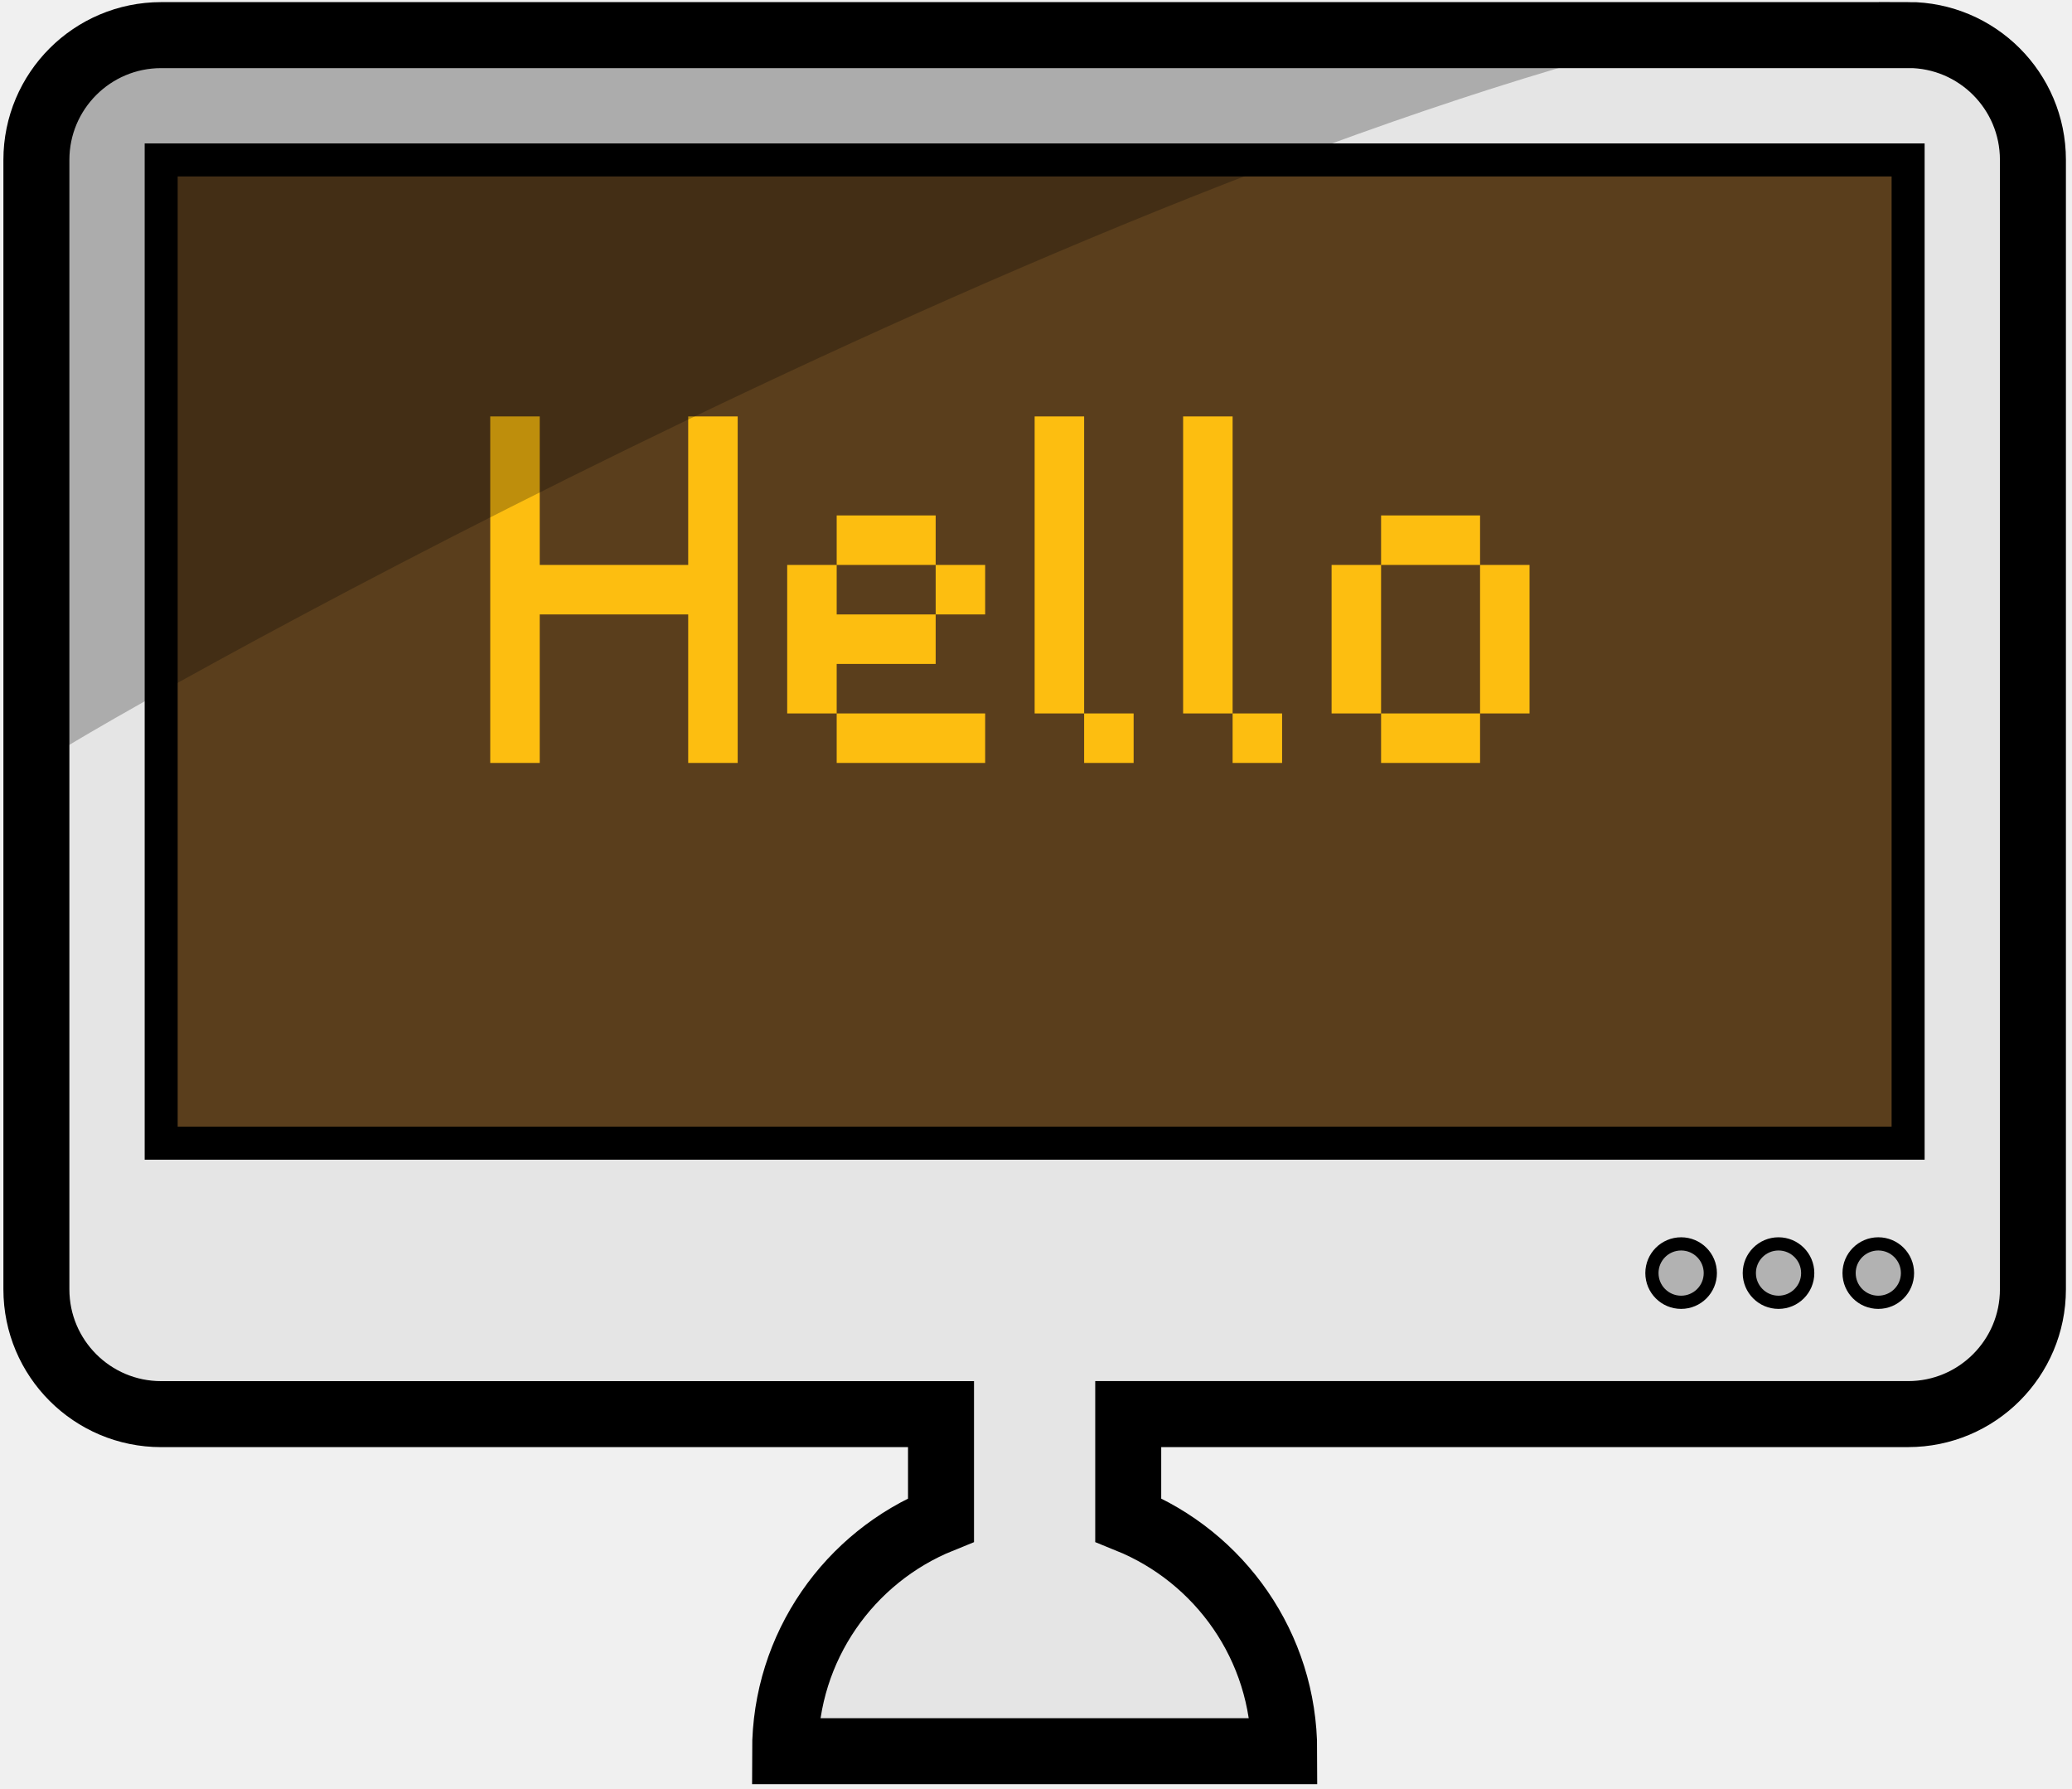
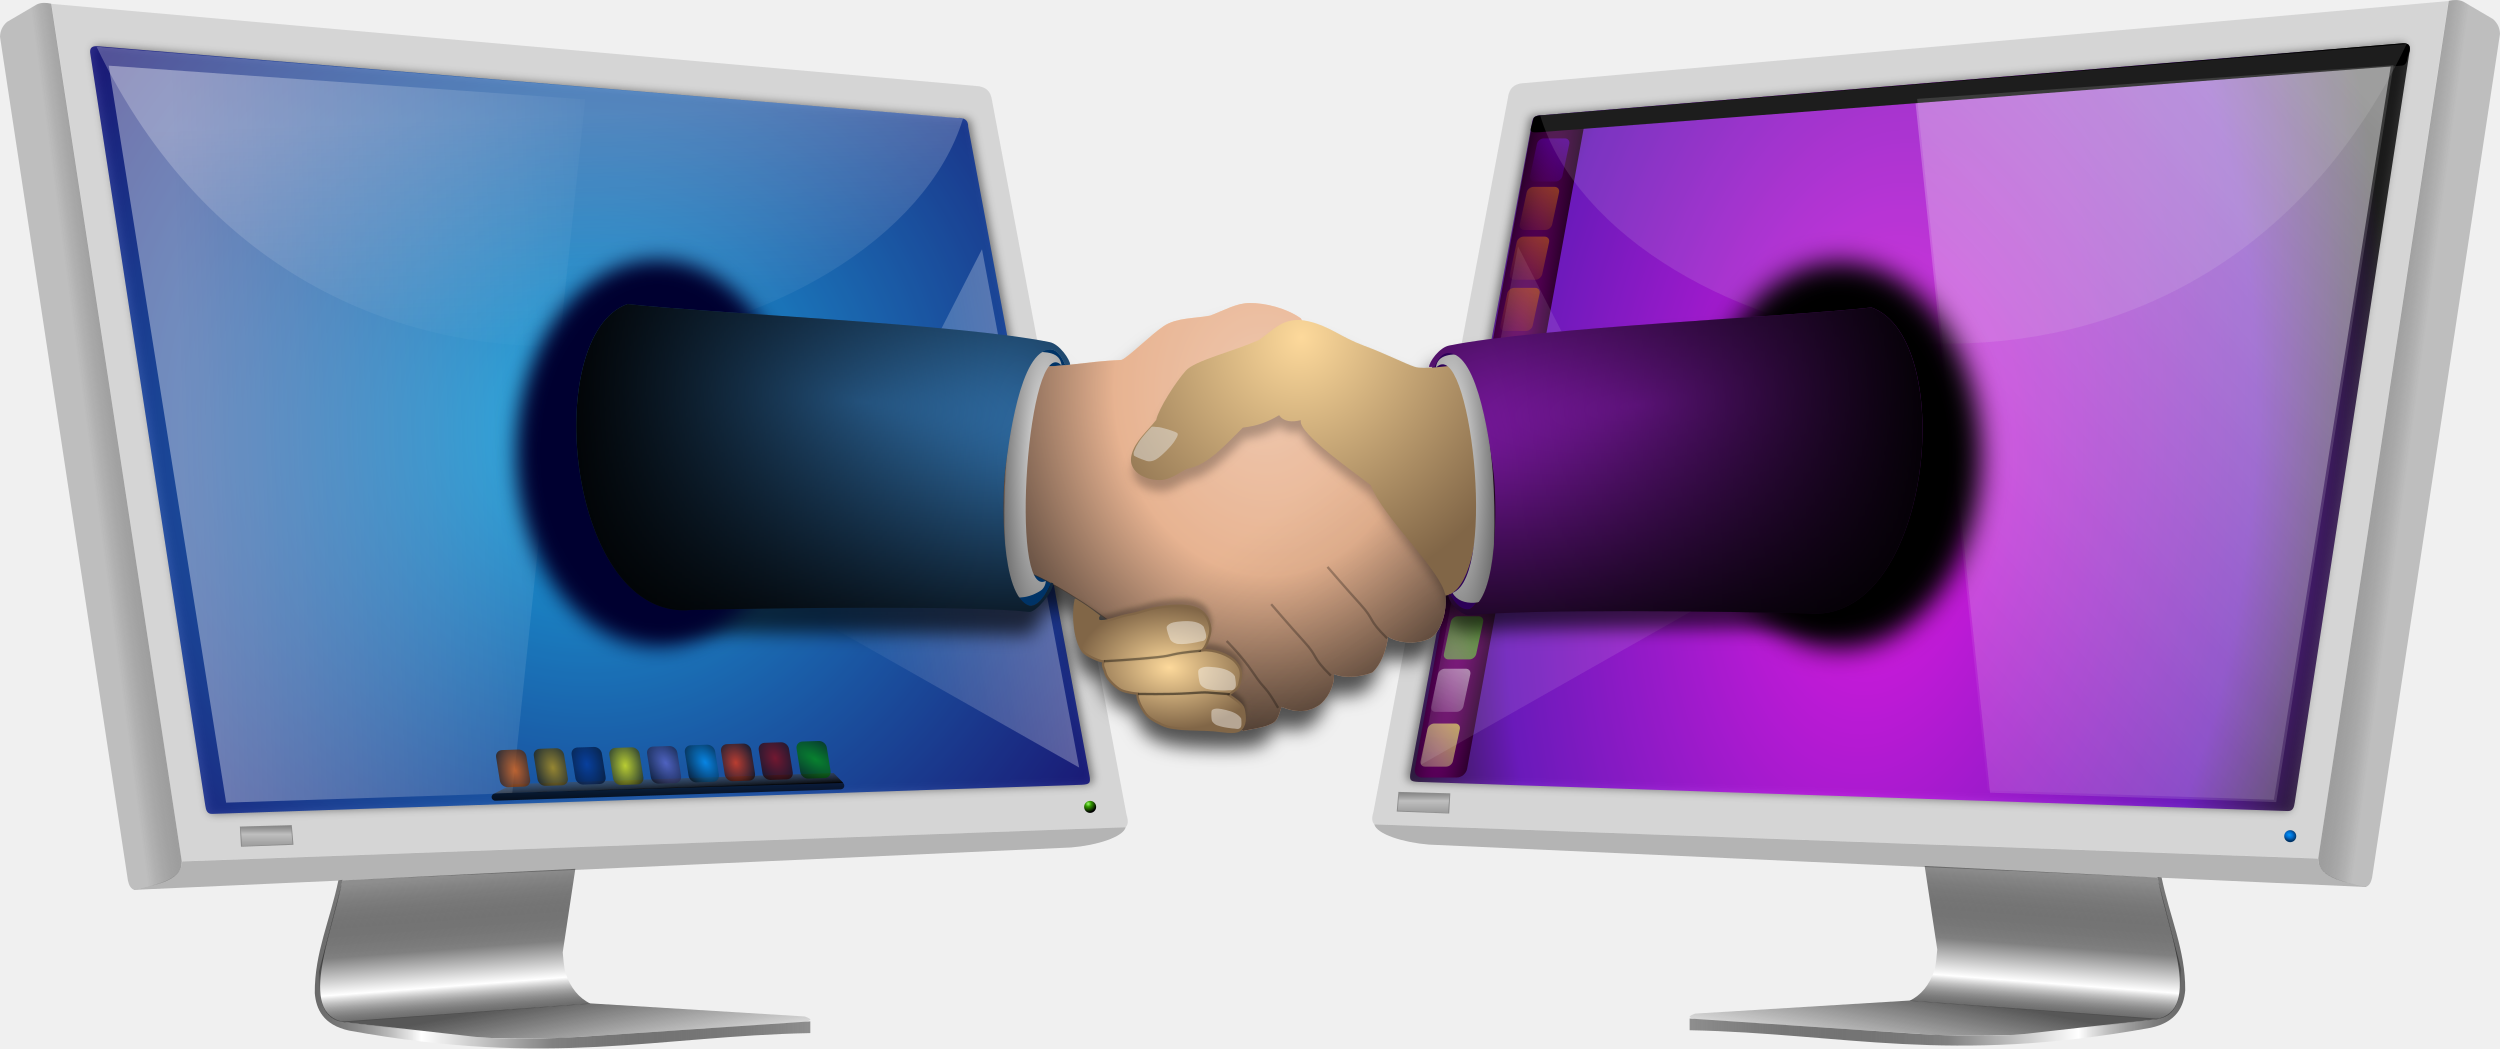
- <svg xmlns="http://www.w3.org/2000/svg" enable-background="new -0.515 -0.321 314 271" xml:space="preserve" version="1.1" y="0px" x="0px" viewBox="-0.515 -0.321 314 271">
-   <path stroke="#000000" stroke-width="10" d="m288.65 5h-264.74c-10.443 0-18.91 8.465-18.91 18.909v171.11c0 10.445 8.467 18.91 18.91 18.91h118.18v16.025c-13.85 5.6-23.63 19.17-23.63 35.04h75.639c0-15.873-9.781-29.436-23.638-35.045v-16.025h118.19c10.444 0 18.911-8.465 18.911-18.91v-171.12c0-10.445-8.47-18.91-18.91-18.91z" fill="#E5E5E5" />
-   <rect height="148.97" width="264.74" stroke="#000000" y="23.909" x="23.91" stroke-width="5" fill="#5A3E1C" />
-   <path d="m73.778 115.27v-52.5h7.5v22.5h22.5v-22.5h7.5v52.5h-7.5v-22.5h-22.5v22.5h-7.502z" fill="#FDBE10" />
-   <path d="m118.78 107.77v-22.5h7.5v7.5h15v7.5h-15v7.5h-7.5zm7.5-22.5v-7.5h15v7.5h-15zm0 30v-7.5h22.5v7.5h-22.5zm15-22.5v-7.5h7.5v7.5h-7.5z" fill="#FDBE10" />
-   <path d="m156.28 107.77v-45h7.5v45h-7.5zm7.5 7.5v-7.5h7.5v7.5h-7.5z" fill="#FDBE10" />
-   <path d="m178.78 107.77v-45h7.5v45h-7.5zm7.5 7.5v-7.5h7.5v7.5h-7.5z" fill="#FDBE10" />
-   <path d="m201.28 107.77v-22.5h7.5v22.5h-7.5zm7.5-22.5v-7.5h15v7.5h-15zm0 30v-7.5h15v7.5h-15zm15-7.5v-22.5h7.5v22.5h-7.5z" fill="#FDBE10" />
-   <path opacity=".25" d="m23.91 5c-10.443 0-18.907 8.475-18.907 18.917v91.812c4.989-4.43 151.29-86.949 249.12-110.73h-230.21z" />
-   <circle r="4.425" cy="192.56" stroke="#000000" cx="254.25" stroke-width="2" fill="#B2B2B2" />
-   <circle r="4.425" cy="192.56" stroke="#000000" cx="269.01" stroke-width="2" fill="#B2B2B2" />
-   <circle r="4.426" cy="192.56" stroke="#000000" cx="284.13" stroke-width="2" fill="#B2B2B2" />
+ <svg xmlns="http://www.w3.org/2000/svg" xmlns:xlink="http://www.w3.org/1999/xlink" id="svg5101" viewBox="0 0 794.9 333.36" version="1.1">
+   <defs id="defs5103">
+     <linearGradient id="linearGradient4422">
+       <stop id="stop4424" style="stop-color:#fb8b00" offset="0" />
+       <stop id="stop4426" style="stop-color:#fb8b00;stop-opacity:0" offset="1" />
+     </linearGradient>
+     <linearGradient id="linearGradient3934">
+       <stop id="stop3936" style="stop-color:#eeeeee" offset="0" />
+       <stop id="stop3938" style="stop-color:#666666" offset="1" />
+     </linearGradient>
+     <radialGradient id="radialGradient5062" gradientUnits="userSpaceOnUse" cy="291.85" cx="192.18" gradientTransform="matrix(-1.9246 -.19703 -.05667 .55355 660.28 2.0949)" r="156.08">
+       <stop id="stop4761" style="stop-color:#357ab9" offset="0" />
+       <stop id="stop4763" style="stop-color:#000000" offset="1" />
+     </radialGradient>
+     <radialGradient id="radialGradient5064" xlink:href="#linearGradient4847" gradientUnits="userSpaceOnUse" cy="138.51" cx="470.83" gradientTransform="matrix(-1.8978 -.11411 -.36142 6.0087 1266.4 -637.14)" r="78.497" />
+     <linearGradient id="linearGradient4847">
+       <stop id="stop4849" style="stop-color:#000000;stop-opacity:0" offset="0" />
+       <stop id="stop4851" style="stop-color:#000000" offset="1" />
+     </linearGradient>
+     <filter id="filter4502" height="2.952" width="1.037" color-interpolation-filters="sRGB" y="-.976" x="-.018">
+       <feGaussianBlur id="feGaussianBlur4504" stdDeviation="0.448" />
+     </filter>
+     <filter id="filter4510" height="1.367" width="1.04" color-interpolation-filters="sRGB" y="-.184" x="-.02">
+       <feGaussianBlur id="feGaussianBlur4512" stdDeviation="0.515" />
+     </filter>
+     <radialGradient id="radialGradient5056" xlink:href="#linearGradient4460" gradientUnits="userSpaceOnUse" cy="233.94" cx="-41.605" gradientTransform="matrix(.58335 .26979 -.29055 .62823 474.09 313.71)" r="123.57" />
+     <linearGradient id="linearGradient4460">
+       <stop id="stop4462" style="stop-color:#fdd99b" offset="0" />
+       <stop id="stop4464" style="stop-color:#816647" offset="1" />
+     </linearGradient>
+     <filter id="filter4450" color-interpolation-filters="sRGB">
+       <feGaussianBlur id="feGaussianBlur4452" stdDeviation="2.998" />
+     </filter>
+     <radialGradient id="radialGradient5054" xlink:href="#linearGradient4460" gradientUnits="userSpaceOnUse" cy="459.5" cx="-111.98" gradientTransform="matrix(.52554 .03767 -.025408 .35447 410.39 395.8)" r="55.161" />
+     <filter id="filter4472" color-interpolation-filters="sRGB">
+       <feGaussianBlur id="feGaussianBlur4474" stdDeviation="1.367" />
+     </filter>
+     <radialGradient id="radialGradient5098" gradientUnits="userSpaceOnUse" cy="664.9" cx="227.22" gradientTransform="matrix(1.4634 -.1045 .12625 1.7681 -46.291 -684.3)" r="67.672">
+       <stop id="stop3670" style="stop-color:#e9c6af" offset="0" />
+       <stop id="stop4478" style="stop-color:#deaa87" offset=".479" />
+       <stop id="stop3672" style="stop-color:#000000" offset="1" />
+     </radialGradient>
+     <radialGradient id="radialGradient5095" gradientUnits="userSpaceOnUse" cy="729.56" cx="257.73" gradientTransform="matrix(2.471 -1.8859 .79422 1.0406 -793.3 305.57)" r="67.672">
+       <stop id="stop4518" style="stop-color:#000000" offset="0" />
+       <stop id="stop4520" style="stop-color:#000000;stop-opacity:0" offset="1" />
+     </radialGradient>
+     <filter id="filter4749" color-interpolation-filters="sRGB">
+       <feGaussianBlur id="feGaussianBlur4751" stdDeviation="2.799" />
+     </filter>
+     <filter id="filter9727" color-interpolation-filters="sRGB">
+       <feGaussianBlur id="feGaussianBlur9729" stdDeviation="2.821" />
+     </filter>
+     <linearGradient id="linearGradient5412">
+       <stop id="stop5414" stop-opacity=".406" offset="0" />
+       <stop id="stop5422" stop-color="#808080" offset=".52" />
+       <stop id="stop5420" stop-color="#fff" offset=".785" />
+       <stop id="stop5416" stop-opacity=".562" offset="1" />
+     </linearGradient>
+     <radialGradient id="radialGradient8653" gradientUnits="userSpaceOnUse" cy="585.4" cx="396.42" gradientTransform="matrix(.61665 -.35764 -.34916 -.60202 274.05 1092)" r="3.839">
+       <stop id="stop4521" stop-color="#00b5fb" style="stop-color:#98fc66" offset="0" />
+       <stop id="stop4527" stop-color="#00b5fb" style="stop-color:#339900" offset=".347" />
+       <stop id="stop4523" stop-color="#000075" style="stop-color:#000000" offset="1" />
+     </radialGradient>
+     <linearGradient id="linearGradient8656" y2="593.97" xlink:href="#linearGradient5412" gradientUnits="userSpaceOnUse" x2="937.64" gradientTransform="matrix(-.49808 0 0 .49808 511.64 306.65)" y1="640.04" x1="937.64" />
+     <linearGradient id="linearGradient8663" y2="686.88" xlink:href="#linearGradient5412" gradientUnits="userSpaceOnUse" x2="890.36" gradientTransform="matrix(-.49808 0 0 .49808 511.64 306.65)" y1="686.88" x1="574.02" />
+     <linearGradient id="linearGradient8666" y2="769.31" gradientUnits="userSpaceOnUse" x2="759.88" gradientTransform="matrix(-.49808 0 0 .49808 511.64 306.65)" y1="714.36" x1="770.84">
+       <stop id="stop5807" stop-color="#4d4d4d" stop-opacity=".937" offset="0" />
+       <stop id="stop5809" stop-color="#4d4d4d" stop-opacity="0" offset="1" />
+     </linearGradient>
+     <linearGradient id="linearGradient8669" y2="718.23" xlink:href="#linearGradient5412" gradientUnits="userSpaceOnUse" x2="777.88" gradientTransform="matrix(-.49808 0 0 .49808 511.64 306.65)" y1="629.14" x1="784.8" />
+     <radialGradient id="radialGradient8672" gradientUnits="userSpaceOnUse" cy="345.9" cx="714.63" gradientTransform="matrix(-.59272 -.13453 -.13638 .60089 626.46 367.22)" r="319.13">
+       <stop id="stop4635" stop-color="#00b5fb" offset="0" />
+       <stop id="stop4525" stop-color="#00b5fb" style="stop-color:#005ab8" offset=".5" />
+       <stop id="stop4637" stop-color="#000075" offset="1" />
+     </radialGradient>
+     <linearGradient id="linearGradient8676" y2="364.09" gradientUnits="userSpaceOnUse" x2="1033.3" gradientTransform="matrix(-.49808 0 0 .49808 511.64 306.65)" y1="356.34" x1="975.26">
+       <stop id="stop6207" stop-color="#ccc" offset="0" />
+       <stop id="stop6209" stop-opacity=".208" offset="1" />
+     </linearGradient>
+     <filter id="filter9727-6" color-interpolation-filters="sRGB">
+       <feGaussianBlur id="feGaussianBlur9729-4" stdDeviation="2.821" />
+     </filter>
+     <filter id="filter5785" color-interpolation-filters="sRGB">
+       <feGaussianBlur id="feGaussianBlur5787" stdDeviation="6.403" />
+     </filter>
+     <radialGradient id="radialGradient3940" xlink:href="#linearGradient3934" gradientUnits="userSpaceOnUse" cy="146.04" cx="344.19" gradientTransform="matrix(1.6152 .039669 -.18791 7.651 -196.5 -989.38)" r="9.174" />
+     <radialGradient id="radialGradient4073" xlink:href="#linearGradient3934" gradientUnits="userSpaceOnUse" cy="146.04" cx="344.19" gradientTransform="matrix(-1.6152 .039669 .18791 7.651 958.67 -645.52)" r="9.174" />
+     <radialGradient id="radialGradient4086" gradientUnits="userSpaceOnUse" cy="291.85" cx="192.18" gradientTransform="matrix(1.9246 -.19703 .05667 .55355 96.563 203.51)" r="156.08">
+       <stop id="stop4755" style="stop-color:#881bb2" offset="0" />
+       <stop id="stop4757" style="stop-color:#000000" offset="1" />
+     </radialGradient>
+     <radialGradient id="radialGradient4088" xlink:href="#linearGradient4847" gradientUnits="userSpaceOnUse" cy="138.51" cx="470.83" gradientTransform="matrix(1.8978 -.11411 .36142 6.0087 -509.6 -435.73)" r="78.497" />
+     <filter id="filter4137" height="1.168" width="1.23" color-interpolation-filters="sRGB" y="-.084" x="-.115">
+       <feGaussianBlur id="feGaussianBlur4139" stdDeviation="8.641" />
+     </filter>
+     <linearGradient id="linearGradient4152" y2="468.1" gradientUnits="userSpaceOnUse" x2="166.33" y1="472.51" x1="25.356">
+       <stop id="stop4148" style="stop-color:#ffffff" offset="0" />
+       <stop id="stop4150" style="stop-color:#ffffff;stop-opacity:0" offset="1" />
+     </linearGradient>
+     <linearGradient id="linearGradient4160" y2="454.89" gradientUnits="userSpaceOnUse" x2="171.47" y1="377.8" x1="168.53">
+       <stop id="stop4156" style="stop-color:#ffffff" offset="0" />
+       <stop id="stop4158" style="stop-color:#ffffff;stop-opacity:0" offset="1" />
+     </linearGradient>
+     <linearGradient id="linearGradient4176" y2="548.87" gradientUnits="userSpaceOnUse" x2="231.67" y1="529.04" x1="364.57">
+       <stop id="stop4172" style="stop-color:#ffffff" offset="0" />
+       <stop id="stop4174" style="stop-color:#ffffff;stop-opacity:0" offset="1" />
+     </linearGradient>
+     <radialGradient id="radialGradient4360" gradientUnits="userSpaceOnUse" cy="585.51" cx="394.83" gradientTransform="matrix(.5799 .23524 -.18723 .46155 576.64 244.53)" r="3.839">
+       <stop id="stop4513" stop-color="#00b5fb" style="stop-color:#0197fd" offset="0" />
+       <stop id="stop4517" stop-color="#00b5fb" style="stop-color:#0169c9" offset="0.5" />
+       <stop id="stop4515" stop-color="#000075" style="stop-color:#003366" offset="1" />
+     </radialGradient>
+     <linearGradient id="linearGradient4363" y2="593.97" xlink:href="#linearGradient5412" gradientUnits="userSpaceOnUse" x2="937.64" gradientTransform="matrix(.49808 0 0 .49808 -38.062 296.09)" y1="640.04" x1="937.64" />
+     <linearGradient id="linearGradient4370" y2="547.65" gradientUnits="userSpaceOnUse" x2="540.22" gradientTransform="translate(-.73422 -.73422)" y1="377.88" x1="726.08">
+       <stop id="stop4132" style="stop-color:#ffffff" offset="0" />
+       <stop id="stop4134" style="stop-color:#ffffff;stop-opacity:0" offset="1" />
+     </linearGradient>
+     <linearGradient id="linearGradient4373" y2="686.88" xlink:href="#linearGradient5412" gradientUnits="userSpaceOnUse" x2="890.36" gradientTransform="matrix(.49808 0 0 .49808 219.43 305.74)" y1="686.88" x1="574.02" />
+     <linearGradient id="linearGradient4376" y2="769.31" gradientUnits="userSpaceOnUse" x2="759.88" gradientTransform="matrix(.49808 0 0 .49808 219.43 305.74)" y1="714.36" x1="770.84">
+       <stop id="stop5807-9" stop-color="#4d4d4d" stop-opacity=".937" offset="0" />
+       <stop id="stop5809-4" stop-color="#4d4d4d" stop-opacity="0" offset="1" />
+     </linearGradient>
+     <linearGradient id="linearGradient4379" y2="718.23" xlink:href="#linearGradient5412" gradientUnits="userSpaceOnUse" x2="777.88" gradientTransform="matrix(.49808 0 0 .49808 219.43 305.74)" y1="629.14" x1="784.8" />
+     <radialGradient id="radialGradient4391" gradientUnits="userSpaceOnUse" cy="467.57" cx="408.92" gradientTransform="matrix(1.6849 -9.0211 .60409 .11283 -532.35 4147.4)" r="26.938">
+       <stop id="stop4011" style="stop-color:#800080" offset="0" />
+       <stop id="stop4013" style="stop-color:#000000" offset="1" />
+     </radialGradient>
+     <linearGradient id="linearGradient4398" y2="364.09" gradientUnits="userSpaceOnUse" x2="1033.3" gradientTransform="matrix(.49808 0 0 .49808 219.43 305.74)" y1="356.34" x1="975.26">
+       <stop id="stop6207-6" stop-color="#ccc" offset="0" />
+       <stop id="stop6209-3" stop-opacity=".208" offset="1" />
+     </linearGradient>
+     <linearGradient id="linearGradient4428" y2="424.72" xlink:href="#linearGradient4422" gradientUnits="userSpaceOnUse" x2="537.36" y1="387.92" x1="564.05" />
+     <linearGradient id="linearGradient4432" y2="424.72" xlink:href="#linearGradient4422" gradientUnits="userSpaceOnUse" x2="537.36" gradientTransform="translate(.23998 16.181)" y1="387.92" x1="564.05" />
+     <linearGradient id="linearGradient4436" y2="424.72" xlink:href="#linearGradient4422" gradientUnits="userSpaceOnUse" x2="537.36" gradientTransform="translate(.74025 32.847)" y1="387.92" x1="564.05" />
+     <linearGradient id="linearGradient4444" y2="400.25" gradientUnits="userSpaceOnUse" x2="453.62" y1="377.89" x1="476.13">
+       <stop id="stop4440" style="stop-color:#6600cc" offset="0" />
+       <stop id="stop4442" style="stop-color:#6600cc;stop-opacity:0" offset="1" />
+     </linearGradient>
+     <radialGradient id="radialGradient4469" gradientUnits="userSpaceOnUse" cy="514.17" cx="591.22" gradientTransform="matrix(.98983 .11306 -.20535 1.7983 86.385 -493.02)" r="158.95">
+       <stop id="stop4465" style="stop-color:#ff00ff" offset="0" />
+       <stop id="stop4471" style="stop-color:#6600cc" offset=".744" />
+       <stop id="stop4467" style="stop-color:#000000" offset="1" />
+     </radialGradient>
+     <linearGradient id="linearGradient4493" y2="600.57" gradientUnits="userSpaceOnUse" x2="503.99" y1="543.25" x1="565.27">
+       <stop id="stop4489" style="stop-color:#339900" offset="0" />
+       <stop id="stop4491" style="stop-color:#eeeeee;stop-opacity:0" offset="1" />
+     </linearGradient>
+     <linearGradient id="linearGradient4501" y2="585.56" gradientUnits="userSpaceOnUse" x2="540.33" y1="551.33" x1="566.97">
+       <stop id="stop4497" style="stop-color:#eeeeee" offset="0" />
+       <stop id="stop4499" style="stop-color:#eeeeee;stop-opacity:0" offset="1" />
+     </linearGradient>
+     <linearGradient id="linearGradient4509" y2="610.57" gradientUnits="userSpaceOnUse" x2="535.81" y1="571.33" x1="567.04">
+       <stop id="stop4505" style="stop-color:#ffff00" offset="0" />
+       <stop id="stop4507" style="stop-color:#eeeeee;stop-opacity:0" offset="1" />
+     </linearGradient>
+     <linearGradient id="linearGradient3286" y2="241.89" gradientUnits="userSpaceOnUse" x2="204.59" gradientTransform="matrix(.9999 -.014347 .014347 .9999 -35.451 346.18)" y1="251.27" x1="204.92">
+       <stop id="stop3282" style="stop-color:#000000" offset="0" />
+       <stop id="stop3284" style="stop-color:#999999;stop-opacity:0" offset="1" />
+     </linearGradient>
+     <linearGradient id="linearGradient3294" y2="582.04" gradientUnits="userSpaceOnUse" x2="156.57" gradientTransform="matrix(1.0312 0 0 1 -13.278 2.2315)" y1="600.55" x1="156.14">
+       <stop id="stop3290" style="stop-color:#000000" offset="0" />
+       <stop id="stop3292" style="stop-color:#000000;stop-opacity:0" offset="1" />
+     </linearGradient>
+     <radialGradient id="radialGradient3310" gradientUnits="userSpaceOnUse" cy="593.25" cx="196.54" gradientTransform="matrix(3.3011 -.69772 -1.0888 2.707 -136.05 -873.12)" r="4.816">
+       <stop id="stop3306" style="stop-color:#009900" offset="0" />
+       <stop id="stop3308" style="stop-color:#000000" offset="1" />
+     </radialGradient>
+     <radialGradient id="radialGradient3318" gradientUnits="userSpaceOnUse" cy="592.65" cx="209.13" gradientTransform="matrix(1.4893 -1.0738 .68827 1.8958 -839.93 -304.08)" r="4.816">
+       <stop id="stop3314" style="stop-color:#990000" offset="0" />
+       <stop id="stop3316" style="stop-color:#000000" offset="1" />
+     </radialGradient>
+     <radialGradient id="radialGradient3326" gradientUnits="userSpaceOnUse" cy="593.52" cx="221.79" gradientTransform="matrix(1.1932 -1.1241 .88732 1.586 -899.18 -96.014)" r="4.816">
+       <stop id="stop3322" style="stop-color:#ff3300" offset="0" />
+       <stop id="stop3324" style="stop-color:#000000" offset="1" />
+     </radialGradient>
+     <radialGradient id="radialGradient3334" gradientUnits="userSpaceOnUse" cy="593.1" cx="231.46" gradientTransform="matrix(1.6495 -1.1881 .63154 1.8785 -854.59 -243.63)" r="4.816">
+       <stop id="stop3330" style="stop-color:#0099ff" offset="0" />
+       <stop id="stop3332" style="stop-color:#000000" offset="1" />
+     </radialGradient>
+     <radialGradient id="radialGradient3342" gradientUnits="userSpaceOnUse" cy="592.92" cx="243.97" gradientTransform="matrix(1.66 -1.384 .71178 1.8819 -912.73 -182.89)" r="4.816">
+       <stop id="stop3338" style="stop-color:#6666cc" offset="0" />
+       <stop id="stop3340" style="stop-color:#000000" offset="1" />
+     </radialGradient>
+     <radialGradient id="radialGradient3350" gradientUnits="userSpaceOnUse" cy="593.26" cx="256.95" gradientTransform="matrix(1.1929 -1.4102 1.0785 1.8237 -1019.1 -123.91)" r="4.816">
+       <stop id="stop3346" style="stop-color:#ffff00" offset="0" />
+       <stop id="stop3348" style="stop-color:#000000" offset="1" />
+     </radialGradient>
+     <radialGradient id="radialGradient3358" gradientUnits="userSpaceOnUse" cy="592.46" cx="269.01" gradientTransform="matrix(1.2901 -1.6014 1.0993 1.9963 -1059 -157.12)" r="4.816">
+       <stop id="stop3354" style="stop-color:#003399" offset="0" />
+       <stop id="stop3356" style="stop-color:#000000" offset="1" />
+     </radialGradient>
+     <radialGradient id="radialGradient3366" gradientUnits="userSpaceOnUse" cy="592.99" cx="279.96" gradientTransform="matrix(1.0207 -1.8233 1.2013 1.4649 -1047.9 237.28)" r="4.816">
+       <stop id="stop3362" style="stop-color:#cc9900" offset="0" />
+       <stop id="stop3364" style="stop-color:#000000" offset="1" />
+     </radialGradient>
+     <radialGradient id="radialGradient3374" gradientUnits="userSpaceOnUse" cy="593.43" cx="291.92" gradientTransform="matrix(.87804 -2.0596 1.3614 1.4922 -1102 311.77)" r="4.816">
+       <stop id="stop3370" style="stop-color:#ff6600" offset="0" />
+       <stop id="stop3372" style="stop-color:#000000" offset="1" />
+     </radialGradient>
+   </defs>
+   <g id="layer1" transform="translate(31.913 -342.21)">
+     <path id="path4178" style="opacity:.752;fill:#cccccc" d="m451.67 368.73 294.96-26.199-41.425 272.66-300.13-10.848c-0.626-0.697-1.017-1.674-0.29-3.95l42.752-227.02c0.416-3.337 2.136-4.254 4.134-4.652z" />
+     <path id="path4180" style="opacity:.373;fill:#4d4d4d" d="m405.07 604.34 300 10.873c0.09 5.872 7.999 7.337 15.475 9.04l-298.11-13.493c-8.32-0.667-16.609-3.372-17.365-6.42z" />
+     <path id="path4182" style="fill:url(#linearGradient4398)" d="m746.7 342.48c1.584-0.359 3.143-0.438 4.612 0.244l9.454 5.549c1.564 1.385 2.162 2.994 2.221 4.722l-40.678 268.3c-0.334 1.509-0.897 2.575-2.032 2.944-4.637-1.425-15.271-2.172-15.087-9.03l41.51-272.73z" />
+     <path id="path4184" style="opacity:.441;filter:url(#filter9727-6)" transform="matrix(.49808 0 0 .49808 -114.97 399.7)" d="m1142.6-36.395c-0.05-4.2 2.42-5.87 6.93-5.52l549.24-45.87c4.01-0.13 4.72 2 4.2 4.96l-73.32 479.58c0.3 3.62-0.97 5.68-4.39 5.58l-555.06-18.59c-5.213-0.29-5.626-1.18-5.227-4.86l77.627-415.28z" />
+     <path id="path4186" style="opacity:.783;fill:url(#radialGradient4469)" d="m455.14 381.57c0.299-2.231 0.927-2.669 3.452-2.749l273.57-22.847c1.997-0.065 2.351 0.996 2.092 2.47l-36.519 238.87c-0.239 1.728-0.638 2.789-2.187 2.779l-276.46-9.259c-2.596-0.144-2.802-0.588-2.603-2.421z" />
+     <path id="path4188" d="m458.46 379.68h10.952c1.569 0 2.607 1.243 2.326 2.787l-37.166 204.18c-0.281 1.544-1.771 2.787-3.34 2.787h-10.952c-1.569 0-2.607-1.243-2.326-2.787l37.166-204.18c0.281-1.544 1.771-2.787 3.34-2.787z" style="fill:url(#radialGradient4391)" />
+     <path id="path4190" style="fill:url(#linearGradient4444)" d="m458.96 386.21h6.675c1 0 1.636 0.787 1.426 1.765l-2.191 10.184c-0.21 0.978-1.185 1.765-2.185 1.765h-6.675c-1 0-1.636-0.787-1.426-1.765l2.191-10.184c0.21-0.978 1.185-1.765 2.185-1.765z" />
+     <rect id="rect4192" ry="1.806" style="fill:url(#linearGradient4428)" transform="matrix(1 0 -.21036 .97762 0 0)" height="14.028" width="10.286" y="410.82" x="540.31" />
+     <rect id="rect4194" ry="1.806" style="fill:url(#linearGradient4493)" transform="matrix(1 0 -.21036 .97762 0 0)" height="14.028" width="10.286" y="550.48" x="545.56" />
+     <rect id="rect4196" style="fill:url(#linearGradient4501)" transform="matrix(1 0 -.21036 .97762 0 0)" ry="1.806" height="14.028" width="10.286" y="567.54" x="545.07" />
+     <rect id="rect4198" ry="1.806" style="fill:url(#linearGradient4509)" transform="matrix(1 0 -.21036 .97762 0 0)" height="14.028" width="10.286" y="585.36" x="545.48" />
+     <path id="path4200" style="fill:url(#linearGradient4379)" d="m580.05 617.55 74.05 3.691 7.486 29.063c0.229 8.348-0.847 15.391-8.308 16.048l-78.029-5.902c3.676-1.918 6.256-4.806 7.969-9.947 0.518-2.132 0.628-4.264 0.842-6.39l-4.01-26.563z" />
+     <path id="path4202" style="fill:url(#linearGradient4376)" d="m507.04 664.5 68.406-4.174 79.324 5.832-39.333 4.831c-9.309 0.443-18.872 0.822-31.997 0.314l-76.52-5.1c-0.897-0.374-3.173-0.458 0.119-1.703z" />
+     <path id="path4204" style="fill:url(#linearGradient4373)" d="m505.33 666.06 72.839 4.896c11.112 0.682 21.98 0.887 32.385 0.154l41.171-4.662c17.886-0.931 5.529-28.107 2.346-45.395l1.32 0.179c2.525 12.352 7.626 23.091 7.501 35.827-0.389 5.1-2.705 10.131-10.888 11.924-64.482 11.75-97.464 1.793-146.68 0.797v-3.721z" />
+     <path id="path4206" style="opacity:.461;fill:url(#linearGradient4370)" d="m576.93 372.91 151.5-10.729-37.341 234.33-90.98-3.003-23.176-220.6z" />
+     <path id="path4208" style="fill-opacity:.105;fill:#eeeeee" d="m450.75 420.55 58.37 114.16-89.271 50.645 30.901-164.8z" />
+     <path id="path4210" style="opacity:.441;fill:#333333" d="m412.72 594 16.511 0.463-0.349 6.42-16.701-0.623 0.538-6.261z" />
+     <path id="path4212" style="opacity:.441;fill:url(#linearGradient4363)" d="m412.95 594.23 16.008 0.389-0.463 6.072-15.968-0.737 0.423-5.723z" />
+     <path id="path4214" style="fill:url(#radialGradient4360)" d="m698.2 608.08c0 1.056-0.857 1.913-1.913 1.913-1.056 0-1.913-0.857-1.913-1.913s0.857-1.913 1.913-1.913c1.056 0 1.913 0.857 1.913 1.913z" />
+     <path id="path4248" style="fill:#000000" d="m455.62 380.02c0.16-0.957 1.862-1.191 3.251-1.202l273.29-22.847c1.997-0.065 2.351 0.996 2.092 2.47l-0.635 1.878c-0.239 1.728-0.638 2.789-2.187 2.779l-273.94 21.163c-1.16 0.018-2.987 0.293-2.696-1.077z" />
+     <path id="path4254" style="fill-opacity:.123;fill:#eeeeee" d="m457.8 378.92 275.52-22.747c-70.792 147.39-252.7 98.386-275.52 22.747z" />
+     <path id="path3903" style="opacity:.461;fill-opacity:.31;fill:#eeeeee" d="m577.66 373.65 151.5-10.729-37.341 234.33-90.98-3.003-23.176-220.6z" />
+     <path id="path4908" d="m279.4 369.64-294.96-26.2 41.424 272.66 300.13-10.85c0.626-0.697 1.017-1.674 0.29-3.95l-42.75-227.01c-0.416-3.337-2.136-4.254-4.134-4.652z" style="opacity:.752;fill:#cccccc" />
+     <path id="path4910" d="m326 605.25-300 10.87c-0.09 5.872-7.999 7.337-15.475 9.04l298.12-13.49c8.32-0.667 16.609-3.372 17.365-6.42z" style="opacity:.373;fill:#4d4d4d" />
+     <path id="path4912" d="m-15.626 343.39c-1.584-0.359-3.143-0.438-4.612 0.244l-9.454 5.549c-1.564 1.385-2.162 2.994-2.221 4.722l40.678 268.31c0.334 1.509 0.897 2.575 2.032 2.944 4.637-1.425 15.271-2.172 15.087-9.03l-41.51-272.73z" style="fill:url(#linearGradient8676)" />
+     <path id="path4914" d="m108.48 237.64c-0.05-4.2 2.42-5.87 6.93-5.52l549.24-45.87c4.01-0.13 4.72 2 4.2 4.96l-73.32 479.58c0.3 3.62-0.97 5.68-4.39 5.58l-555.06-18.59c-5.213-0.29-5.626-1.18-5.227-4.86l77.627-415.28z" style="opacity:.441;filter:url(#filter9727)" transform="matrix(-.49808 0 0 .49808 330.96 264.11)" />
+     <path id="path4916" d="m275.93 382.48c0.025-2.092-1.205-2.924-3.452-2.749l-273.57-22.85c-1.997-0.065-2.351 0.996-2.092 2.47l36.522 238.87c0.239 1.728 0.638 2.789 2.187 2.779l276.46-9.259c2.596-0.144 2.802-0.588 2.603-2.421l-38.665-206.84z" style="opacity:.783;fill:url(#radialGradient8672)" />
+     <path id="path3278" style="fill:url(#linearGradient3286)" d="m125.24 594.51 5.851-2.989 102.04-3.533 3.08 3.148z" />
+     <path id="path4918" d="m151.02 618.46-74.05 3.691-7.486 29.063c-0.229 8.348 0.847 15.391 8.308 16.048l78.029-5.902c-3.676-1.918-6.256-4.806-7.969-9.947-0.518-2.132-0.628-4.264-0.842-6.39l4.01-26.563z" style="fill:url(#linearGradient8669)" />
+     <path id="path4920" d="m224.03 665.41-68.406-4.174-79.324 5.832 39.333 4.831c9.309 0.443 18.872 0.822 31.997 0.314l76.52-5.1c0.897-0.374 3.173-0.458-0.12-1.703z" style="fill:url(#linearGradient8666)" />
+     <path id="path4922" d="m225.74 666.97-72.839 4.896c-11.112 0.682-21.98 0.887-32.385 0.154l-41.171-4.662c-17.886-0.931-5.529-28.107-2.346-45.395l-1.32 0.179c-2.525 12.352-7.626 23.091-7.501 35.827 0.389 5.1 2.705 10.131 10.888 11.924 64.482 11.75 97.465 1.793 146.67 0.797v-3.721z" style="fill:url(#linearGradient8663)" />
+     <path id="path4924" d="m154.15 373.82-151.5-10.73 37.34 234.33 90.98-3.01 23.18-220.59z" style="opacity:.379;fill:url(#linearGradient4152)" />
+     <path id="path4926" d="m280.32 421.46-58.37 114.16 89.271 50.645-30.901-164.8z" style="opacity:.534;fill:url(#linearGradient4176)" />
+     <path id="path4928" d="m274.31 379.83-275.52-22.75c70.791 147.4 252.7 98.39 275.52 22.75z" style="opacity:.248;fill:url(#linearGradient4160)" />
+     <path id="path4930" d="m60.864 604.56-16.511 0.463 0.349 6.42 16.701-0.623-0.538-6.261z" style="opacity:.441;fill:#333333" />
+     <path id="path4932" d="m60.63 604.79-16.008 0.389 0.463 6.072 15.968-0.737-0.423-5.723z" style="opacity:.441;fill:url(#linearGradient8656)" />
+     <path id="path4934" d="m312.79 598.77c0 1.056 0.857 1.913 1.913 1.913s1.913-0.857 1.913-1.913-0.857-1.913-1.913-1.913-1.913 0.857-1.913 1.913z" style="fill:url(#radialGradient8653)" />
+     <path id="path4974" style="opacity:.658;filter:url(#filter4749);fill:#000000" d="m347.38 579.94c-11.151-0.767-16.228-3.432-17.786-9.335-0.351-1.331-1.101-1.921-3.376-2.658-3.777-1.223-6.692-4.056-7.578-7.366-0.553-2.066-1.055-2.699-2.342-2.956-4.592-0.918-6.973-5.794-6.973-14.28v-4.793l-3.712-2.041c-2.042-1.122-3.969-2.041-4.284-2.041-0.314 0-0.955 1.298-1.423 2.885-0.468 1.587-1.805 3.895-2.969 5.13-1.733 1.838-2.308 1.698-3.55 1.726-0.753-0.077-26.207-0.568-56.486-0.627-30.28-0.059-56.132-0.31-57.45-0.557-11.02-2.067-21.941-17.326-26.122-36.5-2.359-10.816-2.694-27.619-0.734-36.798 2.325-10.887 6.386-18.354 11.663-21.447l2.683-1.572 10.397 0.91c5.718 0.501 22.477 1.781 37.241 2.845 60.148 4.335 85.312 7.068 89.328 9.699 0.884 0.579 1.793 1.793 2.02 2.697 0.409 1.63 0.451 1.641 4.905 1.229 13.58-1.255 11.727-0.631 18.216-6.131 7.152-6.063 9.483-7.255 15.965-8.168 2.779-0.391 7.326-1.579 10.105-2.64 7.466-2.85 15.227-2.355 22.423 1.431 1.216 0.64 3.774 1.506 5.685 1.926 1.911 0.42 5.464 1.761 7.896 2.982 7.551 3.79 26.433 11.502 28.16 11.502 1.369 0 1.769-0.421 2.4-2.529 0.417-1.391 1.416-2.961 2.221-3.488 3.989-2.613 29.459-5.355 90.89-9.782 14.662-1.057 30.922-2.296 36.133-2.755 8.796-0.774 9.636-0.753 11.728 0.287 5.03 2.501 9.33 9.346 12.068 19.214 1.247 4.494 1.403 6.555 1.409 18.633 0.006 12.43-0.133 14.169-1.634 20.528-4.275 18.105-12.286 30.795-22.446 35.556l-3.652 1.711-47.373-0.199c-28.35-0.119-51.685 0.068-58.111 0.465-12.017 0.743-12.751 0.564-14.807-3.609-1.481-3.006-2.347-2.473-2.724 1.677-0.468 5.16-2.38 9.207-4.995 10.572-2.385 1.245-8.624 1.428-11.417 0.335-1.597-0.625-1.758-0.545-2.097 1.042-0.648 3.033-2.177 6.732-3.375 8.164-1.514 1.809-6.261 2.978-10.199 2.512-2.997-0.355-3.133-0.303-3.49 1.337-1.022 4.696-4.088 8.478-7.582 9.355-1.626 0.408-6.111 0.059-7.846-0.611-0.661-0.255-1.33 0.44-2.211 2.299-0.997 2.103-1.796 2.844-3.79 3.517-3.286 1.109-11.328 1.384-21.003 0.719z" />
+     <path id="path4938" style="fill:#003366" d="m469.63 151.78c0 22.361-3.074 40.542-6.863 40.532-3.777-0.009-6.859-18.171-6.859-40.532s2.534-40.29 6.648-40.336c4.524-0.05 7.074 17.975 7.074 40.336z" transform="matrix(-1.5565 .024892 -.070643 1.0096 1029.7 329.17)" />
+     <path id="path5068" d="m295.59 458.69c10.415 0.485 16.964-1.486 29.093-2.033 2.223-0.86 9.327-8.031 13.411-10.748 4.152-2.762 9.885-2.392 14.778-3.338 4.526-1.704 8.326-3.998 12.594-4.014 4.893-0.02 11.681 1.639 16.28 4.919l23.151 52.244c7.166 10.456 14.33 20.911 21.497 31.364 2.821 5.853 0.81 13.9-2.238 17.051-2.617 2.706-10.403 3.32-14.75 0.515-0.479 4.279-2.337 9.065-5.008 11.379-3.258 1.348-8.697 2.021-12.176 0.496 0.311 3.744-2.288 8.382-5.019 10.091-2.818 1.768-6.399 2.545-11.631 0.343-0.68 1.756-1.102 4.094-2.531 4.99-2.66 1.665-6.325 1.882-9.736 2.685-12.232-8.373-46.738-44.643-74.738-52.935-2.864-2.351-2.315-51.523 7.023-63.009z" style="fill-rule:evenodd;fill:#ffccaa" />
+     <path id="path5072" d="m324.68 456.65c2.223-0.86 9.327-8.031 13.411-10.748 4.152-2.762 9.885-2.392 14.778-3.338 4.526-1.704 8.326-3.998 12.594-4.014 4.893-0.02 11.681 1.639 16.28 4.919l23.151 52.244c7.166 10.456 14.33 20.911 21.497 31.364 2.821 5.853 0.81 13.9-2.238 17.051-2.617 2.706-10.403 3.32-14.75 0.515-0.479 4.279-2.337 9.065-5.008 11.379-3.258 1.348-8.697 2.021-12.176 0.496 0.311 3.744-2.288 8.382-5.019 10.091-2.818 1.768-6.399 2.545-11.631 0.343-0.68 1.756-1.102 4.094-2.531 4.99-2.66 1.665-6.325 1.882-9.736 2.685-13.774-8.972-46.205-45.198-74.357-53.341-2.332-17.516-1.111-43.969 6.639-62.584 9.547 0.412 21.488-1.673 29.096-2.052z" style="opacity:.564;fill-rule:evenodd;fill:url(#radialGradient5095)" />
+     <path id="path5070" style="opacity:.712;fill-rule:evenodd;fill:url(#radialGradient5098)" d="m295.59 458.66c10.517 0.434 16.965-1.465 29.094-2.012 2.223-0.86 9.327-8.031 13.411-10.748 4.152-2.762 9.885-2.392 14.778-3.338 4.526-1.704 8.326-3.998 12.594-4.014 4.893-0.02 11.681 1.639 16.28 4.919l23.151 52.244c7.166 10.456 14.33 20.911 21.497 31.364 2.821 5.853 0.81 13.9-2.238 17.051-2.617 2.706-10.403 3.32-14.75 0.515-0.479 4.279-2.337 9.065-5.008 11.379-3.258 1.348-8.697 2.021-12.176 0.496 0.311 3.744-2.288 8.382-5.019 10.091-2.818 1.768-6.399 2.545-11.631 0.343-0.68 1.756-1.102 4.094-2.531 4.99-2.66 1.665-6.325 1.882-9.736 2.685-27.762-21.951-48.779-43.875-74.834-52.97-2.999-7.77-1.968-49.137 7.119-62.995z" />
+     <path id="path4936" style="filter:url(#filter5785);fill:#000030" d="m-346.6 320.87c0 68.134-40.329 123.37-90.078 123.37s-90.078-55.233-90.078-123.37c0-68.134 40.329-123.37 90.078-123.37s90.078 55.233 90.078 123.37z" transform="matrix(.49808 0 0 .49808 394.59 326.46)" />
+     <path id="path4984" style="opacity:.263;fill-rule:evenodd;filter:url(#filter4472);stroke:#816647;stroke-width:1.494;fill:#000000" d="m687.25 380.3c-1.112 9.936 0.732 23.377 5.457 29.296 1.982 2.338 10.431 6.258 12.951 6.151-0.969 3.541 0.178 3.353 1.191 7.464 0.968 3.928 7.043 9.346 9.865 10.754 3.574 1.782 10.531 2.335 10.531 2.335s-0.309 3.634 3.032 9.411c2.522 4.362 4.057 5.794 8.479 8.314 6.662 3.575 8.274 3.761 14.264 4.518 6.021 0.761 16.385 0.561 22.853 1.105 5.574 0.47 13.351 2.198 16.627-0.039 3.806-2.599 3.718-8.333 2.562-13.376-0.78-3.4-5.932-6.644-9.563-9.13 2.715-2.311 6.09-3.694 6.696-6.38 1.367-6.058 2.35-9.194-2.117-14.386-4.085-4.749-13.786-8.344-21.475-7.652 2.336-1.752 4.647-8.261 5.118-12.076 0.345-2.792-0.567-5.695-1.81-8.275-3.844-7.984-14.178-8.726-23.211-7.943-15.257 1.322-17.532 3.952-26.74 5.495-6.492 1.088-15.648 5.293-19.368 3.953-4.375-2.65-9.551-5.903-15.344-9.54z" transform="matrix(.49808 0 0 .49808 -31.913 343.12)" />
+     <path id="path4986" style="fill-rule:evenodd;stroke:#816647;stroke-width:.744;fill:url(#radialGradient5054)" d="m310.11 533c-1.069 4.972-0.244 13.114 2.421 16.453 0.987 1.165 5.196 3.117 6.451 3.064-0.482 1.764 0.088 1.67 0.593 3.718 0.482 1.956 3.508 4.655 4.914 5.356 1.78 0.888 5.245 1.163 5.245 1.163s-0.154 1.81 1.51 4.687c1.256 2.173 2.021 2.886 4.223 4.141 3.318 1.781 4.121 1.873 7.105 2.25 2.999 0.379 8.161 0.279 11.383 0.551 2.776 0.234 6.65 1.095 8.282-0.019 1.895-1.294 1.852-4.151 1.276-6.662-0.388-1.694-2.954-3.309-4.763-4.548 1.353-1.151 3.033-1.84 3.335-3.178 0.681-3.018 1.171-4.579-1.054-7.165-2.035-2.365-6.866-4.156-10.696-3.811 1.164-0.873 2.315-4.115 2.549-6.015 0.172-1.391-0.283-2.837-0.901-4.122-1.915-3.977-7.062-4.346-11.561-3.956-7.599 0.659-8.732 1.968-13.319 2.737-3.234 0.542-7.794 2.636-9.647 1.969-0.315-0.349-0.388-1.121-0.068-1.587-2.451-1.938-5.322-3.941-7.277-5.026z" />
+     <path id="path4988" style="opacity:.263;filter:url(#filter4450);fill:#000000" d="m928.4 237.83c-6.263 0.352-18.484 3.385-24.334 1.448-6.387-2.121-18.078-8.183-32.547-13.56-14.744-5.476-21.585-12.292-35.221-15.482-15.794-3.7-22.236 5.607-31.728 12.047-16.702 7.29-40.711 12.968-46.558 19.463-6.343 7.044-17.366 24.198-18.93 31.467-5.678 7.171-13.431 13.372-15.682 22.132-3.289 12.805 12.928 17.549 20.764 15.998 5.734-1.137 9.834-4.651 14.752-6.979 13.143-2.289 24.301-15.173 35.475-26.235 9.642-1.185 15.478-3.464 23.195-7.943 2.888 4.376 8.409 4.511 13.847 3.17-2.305 8.38 35.809 34.353 44.674 41.588 13.861 21.596 30.324 39.664 45.313 61.117 0.835 1.709 1.634 3.486 1.362 8.902 2.941-0.983 5.533-0.508 7.949-2.271 3.183-2.326 5.321-6.205 7.979-9.311 10.466-0.748 20.93-1.492 31.391-2.241-4.754-47.016-9.513-94.028-14.267-141.04-9.35 3.025-18.084 4.709-27.434 7.734z" transform="matrix(.49808 0 0 .49808 -31.913 343.12)" />
+     <path id="path3970" d="m442.29 494.84c1.58 22.576-2.433 41.594-8.536 41.469-6.059-0.124-11.242-19.234-12.822-41.81-1.58-22.576 1.099-40.615 7.498-40.559 7.038 0.062 12.28 18.324 13.86 40.9z" style="fill:#2c0058" />
+     <path id="path3972" style="filter:url(#filter4137);fill:#000000" d="m-346.6 320.87c0 68.134-40.329 123.37-90.078 123.37s-90.078-55.233-90.078-123.37c0-68.134 40.329-123.37 90.078-123.37s90.078 55.233 90.078 123.37z" transform="matrix(-.49808 0 0 .49808 335.67 327.21)" />
+     <path id="path4990" d="m431.55 458.33c-3.119 0.175-10.748 1.466-13.662 0.501-3.181-1.056-9.004-4.076-16.211-6.754-7.344-2.727-10.751-6.122-17.543-7.711-7.867-1.843-11.075 2.793-15.803 6-8.319 3.631-20.277 6.459-23.19 9.694-3.159 3.508-8.649 12.052-9.429 15.673-2.828 3.572-6.69 6.66-7.811 11.024-1.638 6.378 6.439 8.741 10.342 7.968 2.856-0.567 4.898-2.317 7.348-3.476 6.546-1.14 12.104-7.558 17.669-13.067 4.802-0.59 7.709-1.725 11.553-3.956 1.438 2.18 4.188 2.247 6.897 1.579-1.148 4.174 17.836 17.111 22.251 20.714 3.73 10.157 22.683 27.396 23.692 35.104 15.125-2.363 12.451-67.059 3.896-73.293z" style="fill:url(#radialGradient5056)" />
+     <path id="path3992" d="m433.08 454.81c-3.136 0.084-7.991-0.138-8.43 4.331 10.651-11.177 19.72 66.194 5.293 71.566 2.405 4.826 11.727 3.606 12.166 0.018 2.109-17.627 2.556-59.239-9.03-75.916z" style="fill:url(#radialGradient4073)" />
+     <path id="path4992" d="m704.76 420.3s19.316-1.017 33.891-2.571c12.746-1.358 6.041-2.072 28.05-4.158" style="opacity:.44;filter:url(#filter4510);stroke:#000000;stroke-width:1.494;fill:none" transform="matrix(.49808 0 0 .49808 -31.913 343.12)" />
+     <path id="path4994" d="m726.45 441.16s19.455 0.407 32.634-0.439c14.233-0.914 8.159-0.545 25.945 0.586" style="opacity:.51;filter:url(#filter4502);stroke:#000000;stroke-width:1.494;fill:none" transform="matrix(.49808 0 0 .49808 -31.913 343.12)" />
+     <path id="path4996" d="m390.17 522.46s6.114 7.13 10.42 11.843c4.792 5.245 2.227 4.66 8.562 10.877" style="opacity:.272;stroke:#000000;stroke-width:.744;fill:none" />
+     <path id="path4998" d="m372.27 534.32s6.114 7.13 10.42 11.843c4.792 5.245 2.227 4.66 8.562 10.877" style="opacity:.272;stroke:#000000;stroke-width:.744;fill:none" />
+     <path id="path5000" d="m358.11 546.03s4.892 4.813 8.443 10.119c4.207 6.286 3.438 3.354 7.935 11.142" style="opacity:.272;stroke:#000000;stroke-width:.744;fill:none" />
+     <path id="path5002" d="m326.72 488.23m2.628-0.766c0.894 0.499 2.885 1.158 2.885 1.158s1.47 0.79 3.403-0.325c1.933-1.115 5.096-4.572 5.653-5.442 0.557-0.87 1.57-2.278 1.211-2.855-0.358-0.577-5.398-2.011-6.181-2.005-0.783 0.006-1.85-0.237-2.037-0.077-0.187 0.16-2.953 2.996-4.208 5.036-1.111 1.807-0.638 1.099-1.134 2.147-0.492 1.039-0.445 0.99-0.354 1.847 0.51 0.476-0.133 0.018 0.761 0.517z" style="opacity:.457;fill:#eeeeee" />
+     <path id="path5004" d="m354.55 545.55m-2.991-1.624c-0.095-0.662-0.753-2.442-0.753-2.442s-0.675-1.025-2.846-1.539c-2.171-0.514-5.805-0.085-6.808 0.166-1.002 0.251-1.973 0.839-2.107 1.505-0.135 0.665 0.77 3.208 1.122 3.907 0.518 1.029 2.162 1.433 2.408 1.445 0.245 0.012 2.048 0.157 4.405-0.265 1.971-0.353 1.382-0.203 2.454-0.481 1.08-0.28 1.23-0.07 1.735-0.573 0.505-0.503 0.484-1.061 0.389-1.723z" style="opacity:.724;fill-opacity:.579;fill:#ffffff" />
+     <path id="path5006" d="m363.72 561.92m-2.663-2.12c0.021-0.668-0.316-2.535-0.316-2.535s-0.486-1.127-2.534-2.011-5.702-1.094-6.732-1.021c-1.031 0.073-2.088 0.483-2.337 1.115-0.248 0.632 0.2 3.293 0.425 4.043 0.331 1.104 1.88 1.788 2.119 1.842 0.24 0.055 1.989 0.511 4.384 0.505 2.002 0 1.396 0.04 2.501-0.047 1.113-0.087 1.224 0.146 1.808-0.262 0.585-0.407 0.662-0.961 0.683-1.629z" style="opacity:0.724;fill-opacity:.579;fill:#ffffff" />
+     <path id="path5008" d="m364.8 574.6m-2.002-1.876c0.077-0.499-0.035-1.935-0.035-1.935s-0.3-0.897-1.906-1.781-4.593-1.435-5.448-1.491c-0.854-0.057-1.761 0.137-2.022 0.584-0.26 0.447-0.128 2.491-0.01 3.077 0.174 0.863 1.387 1.543 1.58 1.61 0.192 0.067 1.591 0.597 3.562 0.851 1.648 0.212 1.145 0.181 2.061 0.234 0.923 0.054 0.994 0.241 1.511 0 0.517-0.242 0.63-0.649 0.706-1.148z" style="opacity:0.724;fill-opacity:.579;fill:#ffffff" />
+     <path id="path3932" style="fill:url(#radialGradient3940)" d="m329.1 110.95c3.136 0.084 7.991-0.138 8.43 4.331-10.651-11.177-16.772 74.729-5.011 68.519-0.001 1.165-0.708 2.5-1.571 3.056-5.154 3.323-9.064 1.927-10.3 2.032-2.109-17.627-3.134-61.261 8.452-77.938z" transform="translate(-31.913 343.12)" />
+     <g id="g5016" transform="translate(-31.913 344.18)">
+       <path id="path5018" d="m340.26 113.99c-0.026-1.599-3.409-6.612-6.55-7.182-28.089-5.697-107.73-9.15-134.24-12.106-27.814 10.054-19.2 101.28 20.496 97.256 28.401-0.666 88.34-1.393 107.23 0.625 1.915 0.319 7.378-5.8 7.707-9.047-0.136-0.055-0.498-0.247-0.619-0.282 0 0-3.216 7.914-6.926 7.409-9.349-2.919-8.785-34.632-7.75-43.189 1.006-7.561 4.534-38.561 14.528-38.271 2.743 0.08 4.518 4.921 4.518 4.921 0.514-0.002 1.266-0.078 1.597-0.134z" style="fill-rule:evenodd;fill:url(#radialGradient5062)" />
+       <path id="path5020" style="fill-rule:evenodd;fill:url(#radialGradient5064)" d="m340.25 113.98c-0.026-1.599-3.177-6.442-6.542-7.177-28.089-5.697-107.73-9.15-134.24-12.106-27.814 10.054-19.2 101.28 20.496 97.256 28.401-0.666 88.34-1.393 107.23 0.625 1.915 0.319 7.38-5.797 7.71-9.045-0.109-0.055-0.479-0.234-0.619-0.288 0 0-3.136 7.857-6.928 7.404-10.633-4.032-7.701-39.181-6.929-46.301 1.696-13.536 4.896-35.097 13.707-35.15 2.832 0.114 4.523 4.943 4.523 4.943 0.336-0.042 1.262-0.119 1.583-0.161z" />
+     </g>
+     <g id="g4081" transform="translate(5.7646 143.86)">
+       <g id="g4077">
+         <path id="path3996" d="m416.71 315.03c0.026-1.599 3.287-6.245 6.427-6.815 28.089-5.697 107.73-9.15 134.24-12.106 27.814 10.054 19.2 101.28-20.496 97.256-28.401-0.666-88.34-1.393-107.23 0.625-1.915 0.319-6.481-3.187-6.811-6.435 0.136-0.055 0.498-0.247 0.619-0.282 0 0 2.32 5.302 6.03 4.797 9.349-2.919 8.785-34.632 7.75-43.189-1.006-7.561-4.534-38.561-14.528-38.271-2.743 0.08-4.258 4.37-4.258 4.37-0.318 0.031-1.381 0.048-1.734 0.05z" style="fill-rule:evenodd;fill:url(#radialGradient4086)" />
+         <path id="path3998" style="fill-rule:evenodd;fill:url(#radialGradient4088)" d="m416.72 315.01c0.026-1.522 3.039-6.059 6.404-6.794 28.089-5.697 107.73-9.15 134.24-12.106 27.814 10.054 19.2 101.28-20.496 97.256-28.401-0.666-88.34-1.393-107.23 0.625-1.915 0.319-6.432-3.159-6.762-6.407 0.109-0.055 0.479-0.234 0.619-0.288 0 0 2.188 5.219 5.981 4.766 10.633-4.032 7.701-39.181 6.929-46.301-1.696-13.536-4.896-35.097-13.707-35.15-2.832 0.114-4.278 4.362-4.278 4.362-0.389 0.004-1.507 0.049-1.69 0.038z" />
+       </g>
+     </g>
+     <rect id="rect4094" ry="2.227" style="opacity:.695;fill:url(#radialGradient3310)" transform="matrix(-.99941 .034399 .15809 .98742 0 0)" height="11.948" width="9.633" y="589.88" x="-137.46" />
+     <rect id="rect4096" style="opacity:.695;fill:url(#radialGradient3318)" transform="matrix(-.99941 .034399 .15809 .98742 0 0)" ry="2.227" height="11.948" width="9.633" y="589.88" x="-125.43" />
+     <rect id="rect4098" ry="2.227" style="opacity:.695;fill:url(#radialGradient3326)" transform="matrix(-.99941 .034399 .15809 .98742 0 0)" height="11.948" width="9.633" y="589.88" x="-113.43" />
+     <rect id="rect4100" style="opacity:.695;fill:url(#radialGradient3334)" transform="matrix(-.99941 .034399 .15809 .98742 0 0)" ry="2.227" height="11.948" width="9.633" y="589.85" x="-101.93" />
+     <rect id="rect4102" ry="2.227" style="opacity:.695;fill:url(#radialGradient3342)" transform="matrix(-.99941 .034399 .15809 .98742 0 0)" height="11.948" width="9.633" y="589.85" x="-89.907" />
+     <rect id="rect4104" style="opacity:.695;fill:url(#radialGradient3350)" transform="matrix(-.99941 .034399 .15809 .98742 0 0)" ry="2.227" height="11.948" width="9.633" y="589.85" x="-77.907" />
+     <rect id="rect4106" ry="2.227" style="opacity:.695;fill:url(#radialGradient3358)" transform="matrix(-.99941 .034399 .15809 .98742 0 0)" height="11.948" width="9.633" y="589.31" x="-65.988" />
+     <rect id="rect4108" style="opacity:.695;fill:url(#radialGradient3366)" transform="matrix(-.99941 .034399 .15809 .98742 0 0)" ry="2.227" height="11.948" width="9.633" y="589.31" x="-53.964" />
+     <rect id="rect4110" ry="2.227" style="opacity:.695;fill:url(#radialGradient3374)" transform="matrix(-.99941 .034399 .15809 .98742 0 0)" height="11.948" width="9.633" y="589.31" x="-41.964" />
+     <rect id="rect4430" style="fill:url(#linearGradient4432)" transform="matrix(1 0 -.21036 .97762 0 0)" ry="1.806" height="14.028" width="10.286" y="427" x="540.55" />
+     <rect id="rect4434" ry="1.806" style="fill:url(#linearGradient4436)" transform="matrix(1 0 -.21036 .97762 0 0)" height="14.028" width="10.286" y="443.67" x="541.05" />
+     <rect id="rect3276" ry="1.162" style="opacity:.868;fill:url(#linearGradient3294)" transform="matrix(.99946 -.032807 .034883 .99939 0 0)" height="2.324" width="112.2" y="598.28" x="103.55" />
+   </g>
</svg>
